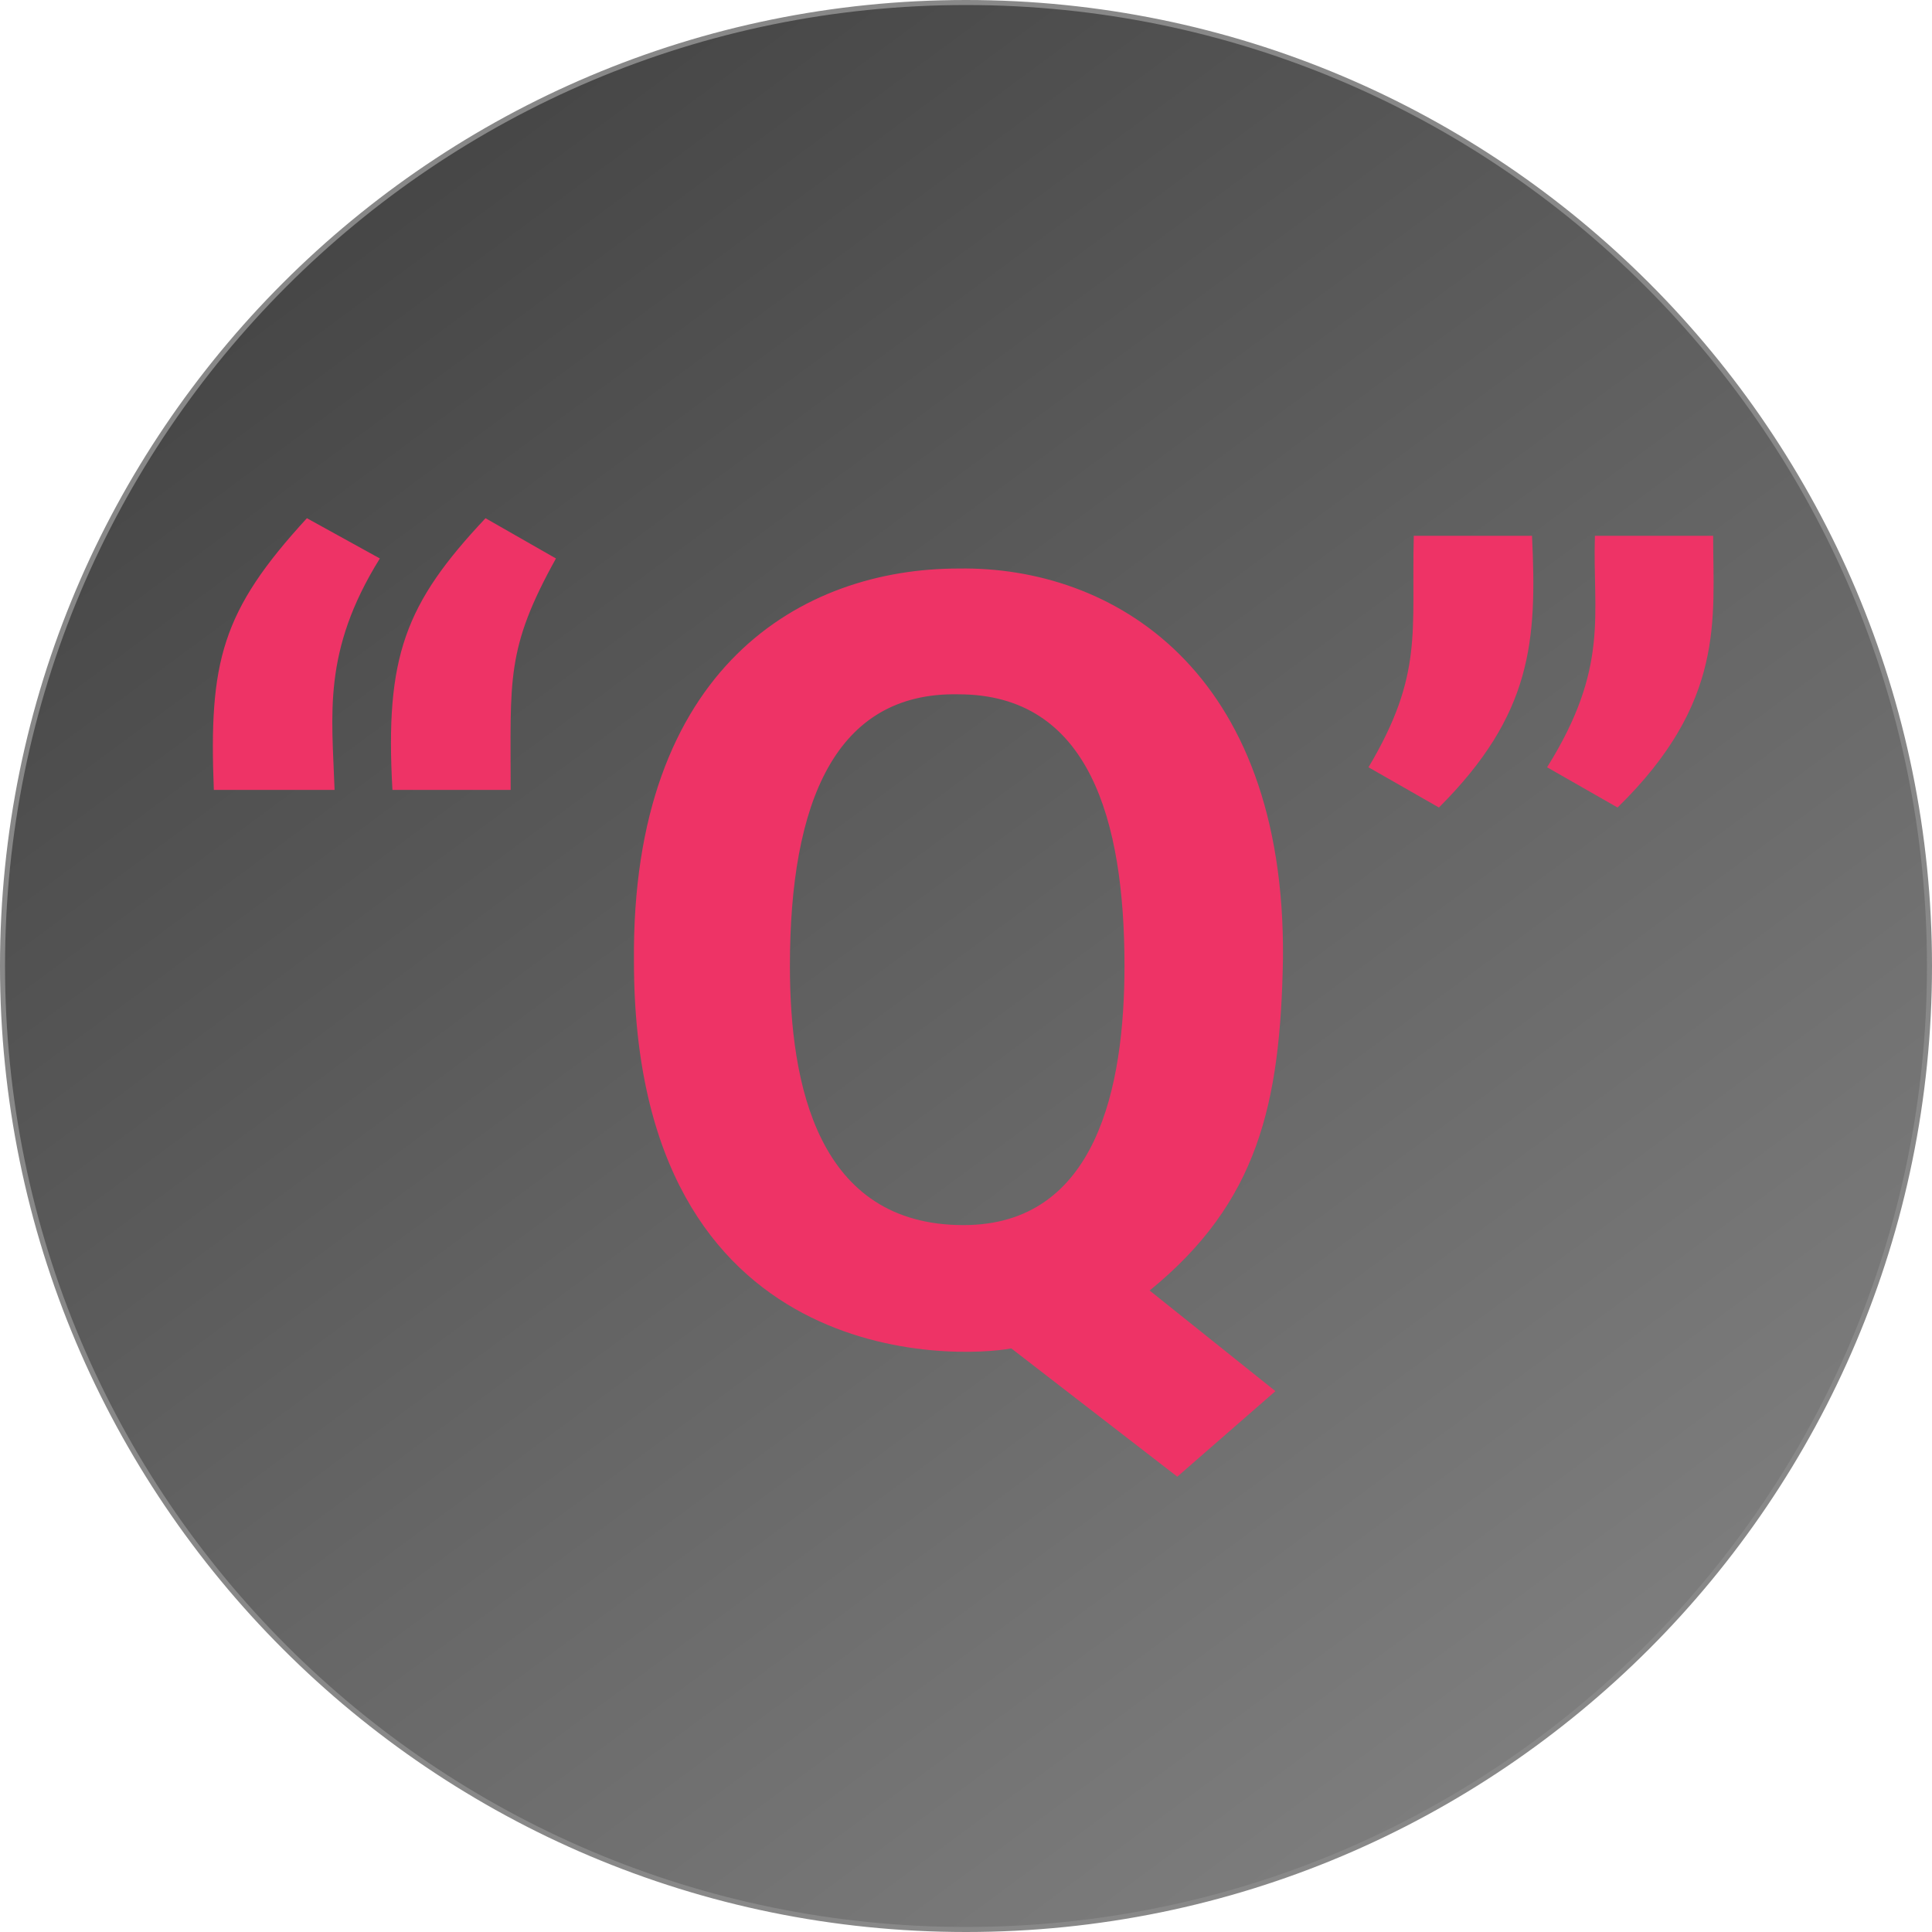
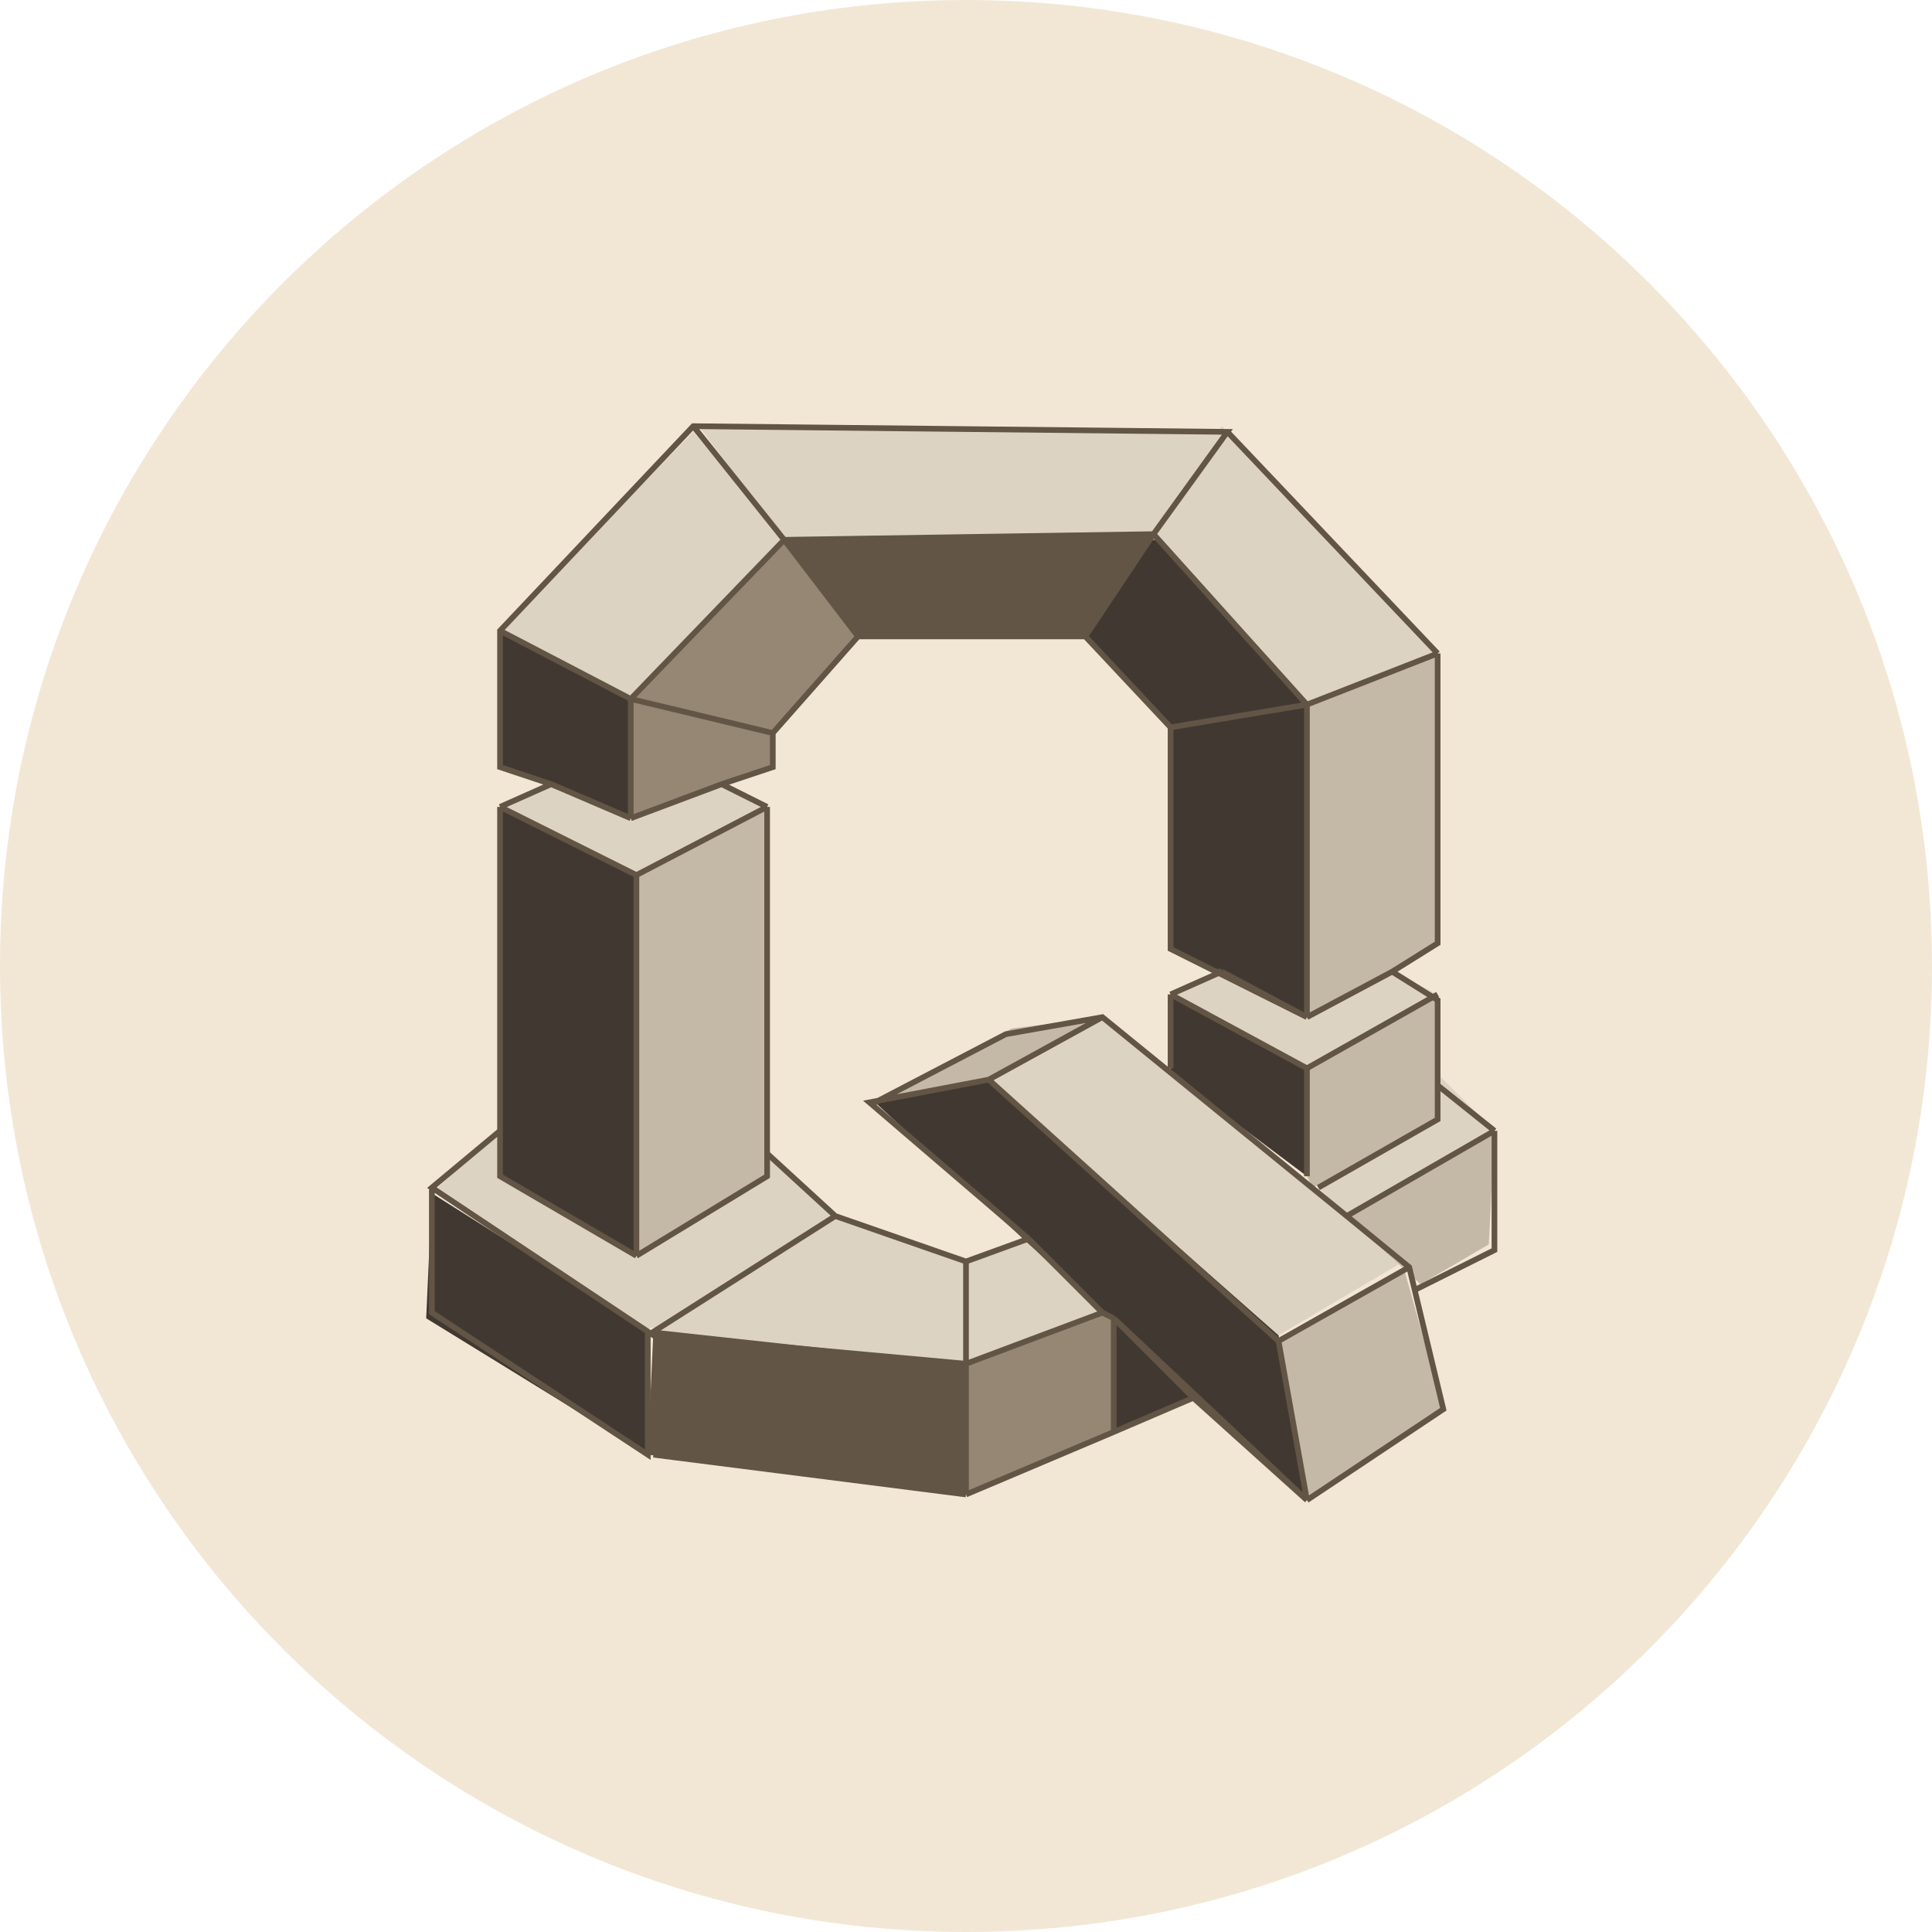
- <svg xmlns="http://www.w3.org/2000/svg" xml:space="preserve" width="768" height="768">
-   <circle cx="384" cy="384" r="383" fill="url(#a)" stroke="#888" stroke-width="2" />
-   <defs>
-     <linearGradient id="a" x1="200" x2="767" y1="0" y2="767" gradientUnits="userSpaceOnUse">
-       <stop stop-color="#444" />
-       <stop offset="1" stop-color="#888" />
-     </linearGradient>
-   </defs>
-   <path fill="#e36" d="M402 536c-21 4-150 10-150-154-1-117 67-156 129-156 61-1 130 40 129 155-1 58-10 97-53 132l50 40-39 34zm45-152c0-58-14-108-66-108-49-1-67 43-67 108 0 47 11 103 69 103 53 0 64-55 64-103m97-79c22-37 17-54 18-92h47c2 42 0 71-37 108zm71 0c25-40 18-61 19-92h47c0 33 5 66-38 108zm-493-99 29 16c-23 37-19 62-18 92H85c-2-51 3-71 37-108m34 108c-3-53 5-74 37-108l28 16c-20 36-18 48-18 92z" />
+ <svg xmlns="http://www.w3.org/2000/svg" width="340" height="340" fill="none" viewBox="0 0 340 340">
+   <path fill="#f2e7d5" d="M340 170a170 170 0 1 1-340 0 170 170 0 0 1 340 0" style="display:inline" />
+   <path fill="#413931" d="M230 179v-55l-24 4v39z" style="display:inline" />
+   <path fill="#413931" d="m230 124-27-30-12 18 15 16z" style="display:inline" />
+   <path fill="#ddd3c3" d="m111 123 27-28-16-19-34 35ZM204 95l11-19-92-1 15 20Z" style="display:inline" />
+   <path fill="#ddd3c3" d="m203 94 27 30 23-9-38-40zM232 209l5 5 26-15-10-10v8z" style="display:inline" />
+   <path fill="#ddd3c3" d="m174 190 51 45 22-13-53-43zM170 222v18l24-9-13-13zM113 232l8 7 49 1v-18l-23-8z" style="display:inline" />
+   <path fill="#ddd3c3" d="m135 207-23 14-24-14v-8l-11 10 37 25 33-20-12-11ZM111 144l-14-6-9 4 24 12 23-12-8-4z" style="display:inline" />
+   <path fill="#413931" d="M111 144v-21l-23-12v24z" style="display:inline" />
+   <path fill="#625545" d="m191 112 12-18h-5l-60 1 13 17z" style="display:inline" />
+   <path fill="#958774" d="m151 112-13-17-27 28 25 6z" style="display:inline" />
+   <path fill="#958774" d="m136 129-25-6v21l16-6 9-3z" style="display:inline" />
+   <path fill="#413931" d="m112 154-24-12v65l24 14z" style="display:inline" />
+   <path fill="#c4b9a7" d="m253 115-23 9v55l15-8 8-5zM231 209l22-12v-22l-23 13v19z" style="display:inline" />
+   <path fill="#413931" d="m206 189 24 18v-19l-24-13zM154 194l76 70-5-29-51-45ZM76 210l-1 22 39 24v-22z" style="display:inline" />
+   <path fill="#625545" d="m115 234-1 22 56 7v-23z" style="display:inline" />
+   <path fill="#c4b9a7" d="m263 199-26 15 13 12 12-7z" style="display:inline" />
+   <path fill="#958774" d="M170 240v23l26-11v-20l-2-1z" style="display:inline" />
+   <path fill="#413931" d="m210 246-14-14v20z" style="display:inline" />
+   <path fill="#c4b9a7" d="m135 142-23 12v67l23-14v-4ZM225 236l5 28 24-16-7-25z" style="display:inline" />
+   <path fill="#ddd3c3" d="m206 175 24 13 23-13-8-4-15 8-15-8z" style="display:inline" />
+   <path fill="#c4b9a7" d="m154 194 20-4 20-11-16 2z" style="display:inline" />
+   <path stroke="#625545" d="m253 115-23 9m23-9v51l-8 5m8-56-37-39m14 48-27-30-65 1-16-20m108 49v55m0-55-24 4m24 51 15-8m-15 8-16-8m16 8-15-8m-9-43v39l8 4m-8-43-15-16m0 0h-40m40 0 12-18 13-18-94-1-34 36v24l9 3m41-43 13 17m-13-17-27 28m40-11-15 17m-25-6 25 6m-25-6v21m0-21-23-12m48 18v6l-9 3m-16 6-14-6m14 6 16-6m-30 0-9 4m0 0 24 12m-24-12v57m24-45 23-12m-23 12v67m23-79-8-4m8 4v61m-23 18 23-14v-4m-23 18-24-14v-8m0 0-12 10 39 26 55 5m-55 16 55 7m-35-60 12 11m0 0-33 21v21l-38-25v-22m71 5 23 8m0 0v18m0-18 11-4m-11 45v-23m0 23 26-11m-26-12 24-9m16 15-14 6m14-6-14-14m14 14 20 18m0 0-34-32m-15-14-28-24 21-4m0 0 51 46 5 28m-56-74 20-11m54 44-23 13m7-27 21-12v-21l-8-5m-39 17v-13m24 32v-19m-24-13 24 13m-24-13 9-4m15 17 23-13m0 16 10 8m0 0-26 15m26-15v21l-14 7m14-28-26 15m0 0-43-35-17 3-23 12m83 20 11 9 6 25-24 16m-36-33-13-13m13 13 2 1m0 0v20m18-81h1" style="display:inline" />
</svg>
